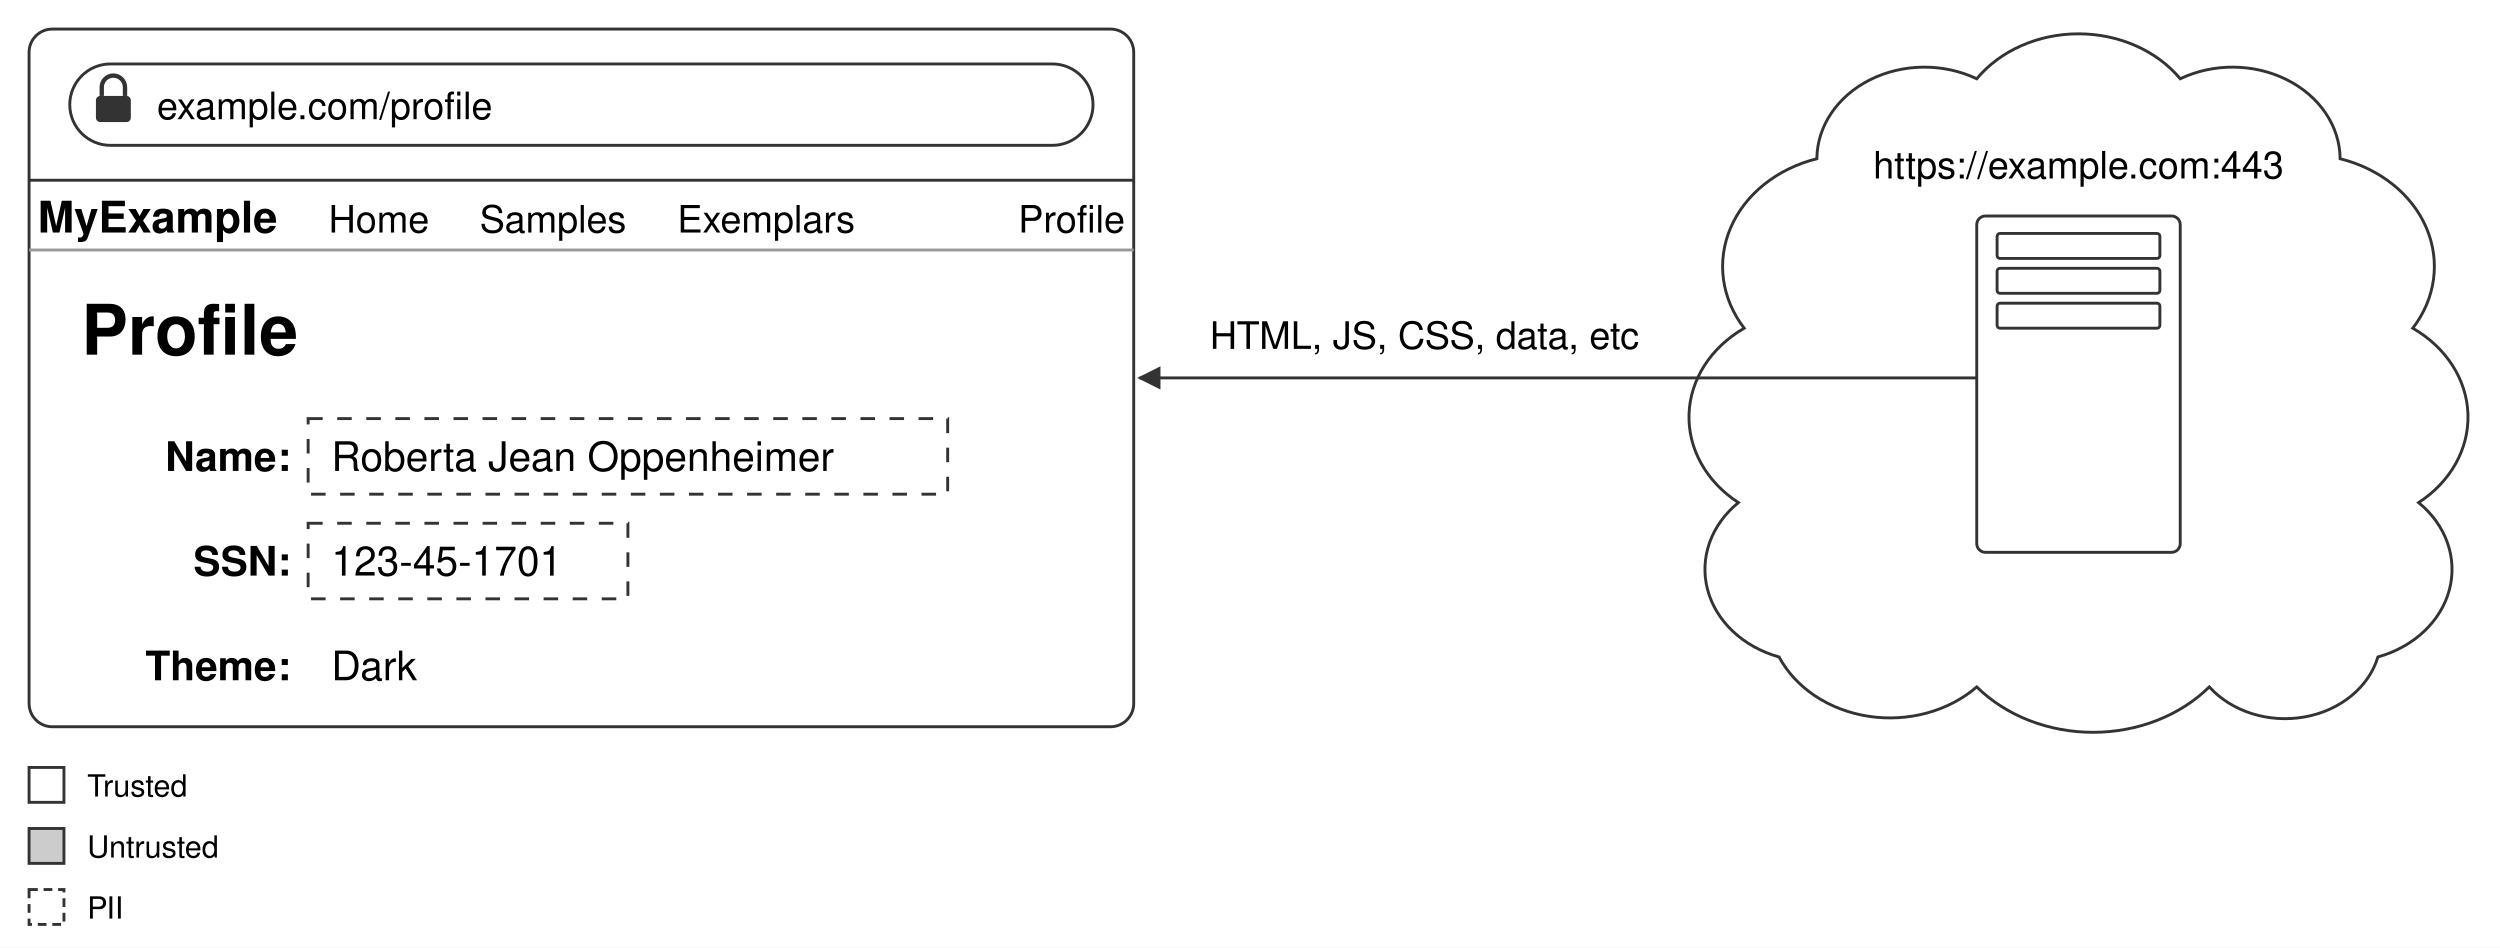
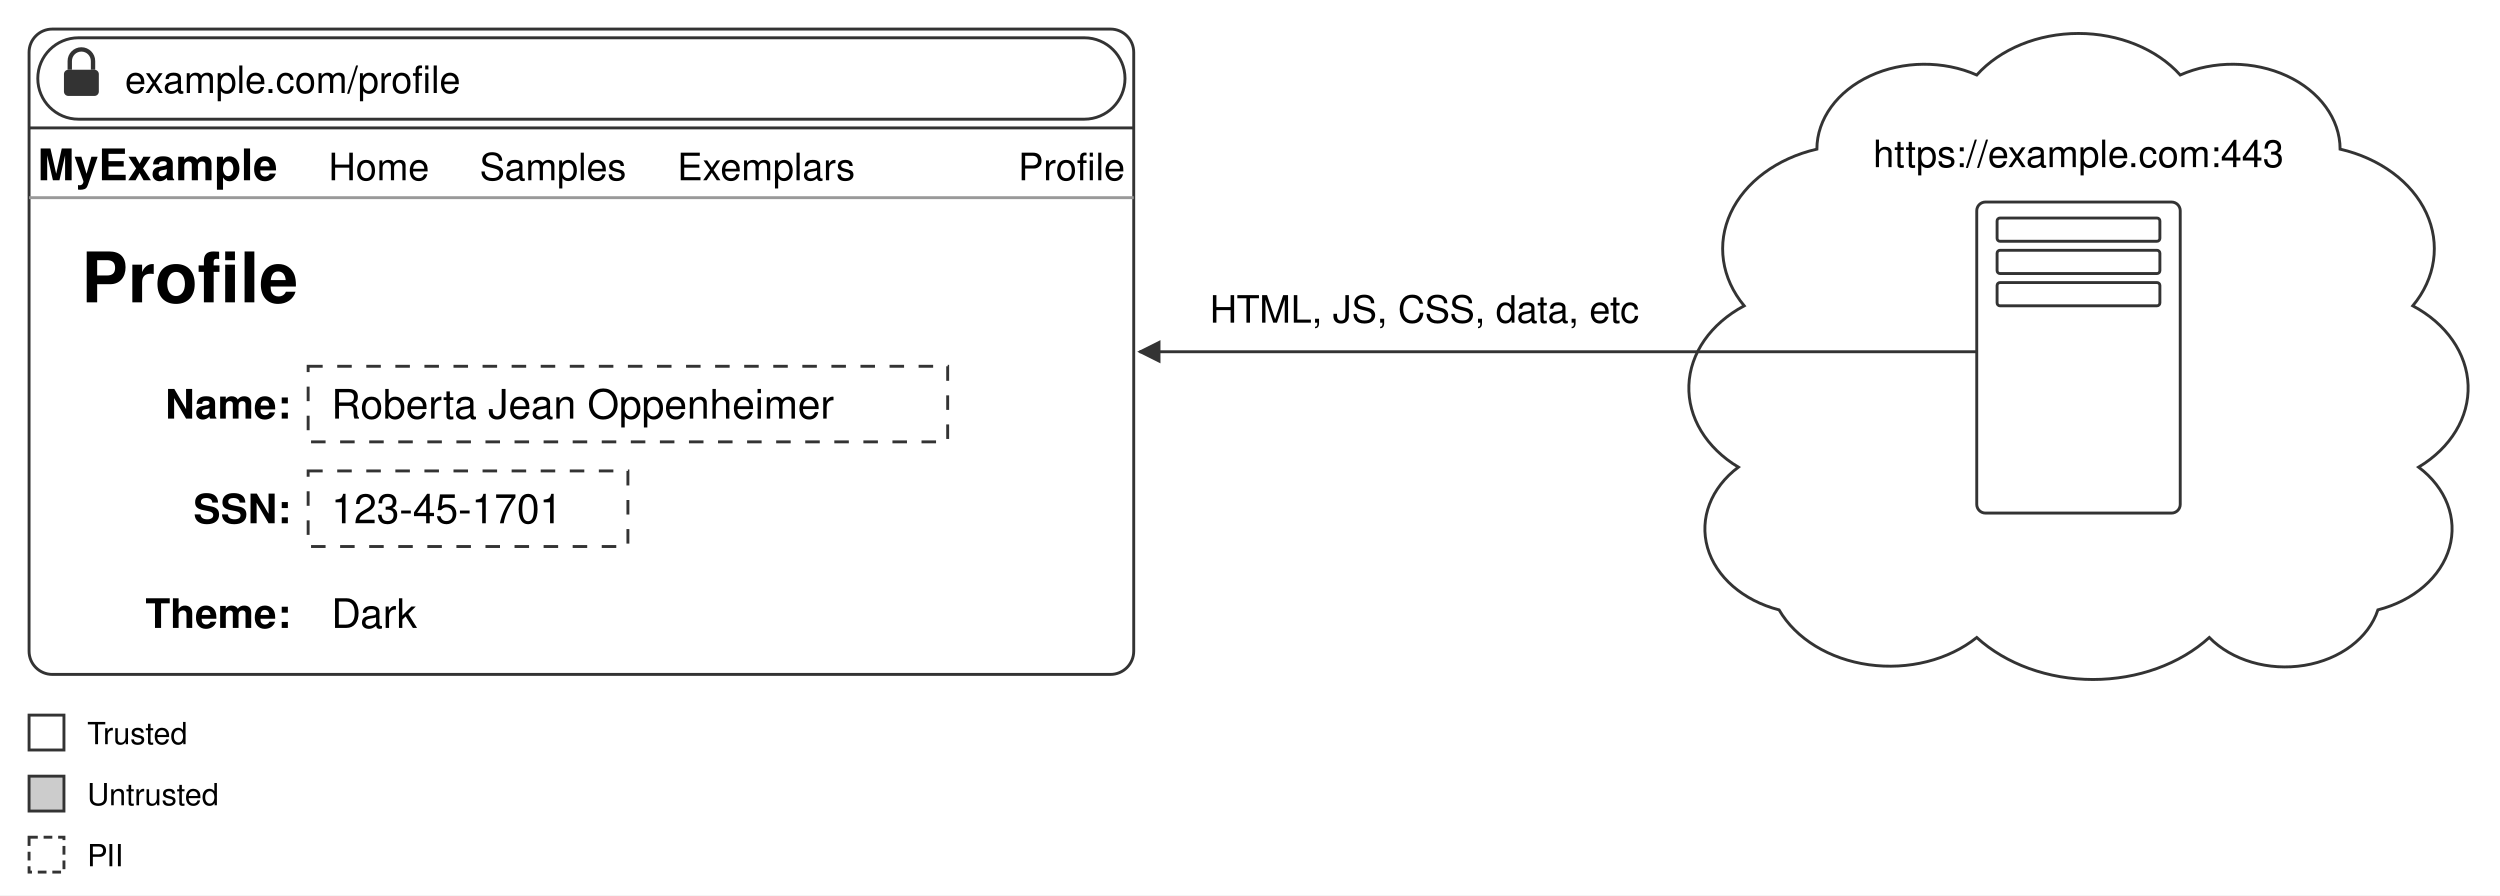
- <svg xmlns="http://www.w3.org/2000/svg" width="860" height="326" viewBox="0 0 860 326" font-family="-apple-system, BlinkMacSystemFont, 'Segoe UI', Helvetica, Arial, sans-serif" font-size="14" fill="#000">
+ <svg xmlns="http://www.w3.org/2000/svg" width="860" height="308" viewBox="0 0 860 308" font-family="-apple-system, BlinkMacSystemFont, 'Segoe UI', Helvetica, Arial, sans-serif" font-size="14" fill="#000">
  <defs>
    <marker id="arrowhead" viewBox="0 0 10 10" refX="9" refY="5" markerWidth="8" markerHeight="8" orient="auto-start-reverse">
      <path d="M0,0 L10,5 L0,10 z" fill="#333" />
    </marker>
  </defs>
-   <rect width="860" height="326" fill="#fff" />
-   <rect x="10" y="10" width="380" height="240" rx="8" fill="#fff" stroke="#333" />
-   <rect x="24" y="22" width="352" height="28" rx="14" fill="#fff" stroke="#333" />
-   <path d="M35,33 v-3 a4,4 0 0 1 8,0 v3" fill="none" stroke="#333" stroke-width="1.5" />
-   <rect x="33" y="33" width="12" height="9" rx="1.5" fill="#333" />
-   <text x="54" y="41" font-size="13">example.com/profile</text>
-   <line x1="10" y1="62" x2="390" y2="62" stroke="#333" />
-   <text x="13" y="80" font-size="15" font-weight="bold">MyExample</text>
-   <text x="113" y="80" font-size="13">Home</text>
-   <text x="165" y="80" font-size="13">Samples</text>
-   <text x="233" y="80" font-size="13">Exemplars</text>
-   <text x="387" y="80" font-size="13" text-anchor="end">Profile</text>
-   <line x1="10" y1="86" x2="390" y2="86" stroke="#999" />
-   <text x="28" y="122" font-size="24" font-weight="bold">Profile</text>
-   <text x="100" y="162" text-anchor="end" font-weight="bold">Name:</text>
-   <rect x="106" y="144" width="220" height="26" fill="#fff" stroke="#333" stroke-dasharray="5 5" />
-   <text x="114" y="162">Roberta Jean Oppenheimer</text>
-   <text x="100" y="198" text-anchor="end" font-weight="bold">SSN:</text>
-   <rect x="106" y="180" width="110" height="26" fill="#fff" stroke="#333" stroke-dasharray="5 5" />
-   <text x="114" y="198">123-45-1701</text>
-   <text x="100" y="234" text-anchor="end" font-weight="bold">Theme:</text>
-   <text x="114" y="234">Dark</text>
-   <path d="M612,226            A37,31.7 0 0 1 598,172.9            A43,36.9 0 0 1 600,112.9            A45,38.6 0 0 1 625,54.6            A37,31.7 0 0 1 680,27.1            A43,36.9 0 0 1 750,27.1            A37,31.7 0 0 1 805,54.6            A45,38.6 0 0 1 830,112.9            A43,36.9 0 0 1 832,172.9            A37,31.7 0 0 1 818,226            A33,28.3 0 0 1 760,236.3            A53,45.4 0 0 1 680,236.3            A42,36 0 0 1 612,226 z" fill="#fff" stroke="#333" />
-   <rect x="680" y="74.3" width="70" height="115.7" rx="3" fill="#fff" stroke="#333" />
-   <rect x="687" y="80.3" width="56" height="8.6" rx="1" fill="#fff" stroke="#333" />
-   <rect x="687" y="92.3" width="56" height="8.6" rx="1" fill="#fff" stroke="#333" />
-   <rect x="687" y="104.3" width="56" height="8.6" rx="1" fill="#fff" stroke="#333" />
-   <text x="715" y="61.4" text-anchor="middle" font-size="13">https://example.com:443</text>
-   <line x1="680" y1="130" x2="392" y2="130" stroke="#333" marker-end="url(#arrowhead)" />
-   <text x="490" y="120" text-anchor="middle" font-size="13">HTML, JS, CSS, data, etc</text>
-   <rect x="10" y="264" width="12" height="12" fill="#fff" stroke="#333" />
-   <text x="30" y="274" font-size="10.5">Trusted</text>
-   <rect x="10" y="285" width="12" height="12" fill="#ccc" stroke="#333" />
-   <text x="30" y="295" font-size="10.5">Untrusted</text>
-   <rect x="10" y="306" width="12" height="12" fill="#fff" stroke="#333" stroke-dasharray="3 2" />
-   <text x="30" y="316" font-size="10.5">PII</text>
+   <rect width="860" height="308" fill="#fff" />
+   <rect x="10" y="10" width="380" height="222" rx="8" fill="#fff" stroke="#333" />
+   <rect x="13" y="13" width="374" height="28" rx="14" fill="#fff" stroke="#333" />
+   <path d="M24,24 v-3 a4,4 0 0 1 8,0 v3" fill="none" stroke="#333" stroke-width="1.5" />
+   <rect x="22" y="24" width="12" height="9" rx="1.5" fill="#333" />
+   <text x="43" y="32" font-size="13">example.com/profile</text>
+   <line x1="10" y1="44" x2="390" y2="44" stroke="#333" />
+   <text x="13" y="62" font-size="15" font-weight="bold">MyExample</text>
+   <text x="113" y="62" font-size="13">Home</text>
+   <text x="165" y="62" font-size="13">Samples</text>
+   <text x="233" y="62" font-size="13">Exemplars</text>
+   <text x="387" y="62" font-size="13" text-anchor="end">Profile</text>
+   <line x1="10" y1="68" x2="390" y2="68" stroke="#999" />
+   <text x="28" y="104" font-size="24" font-weight="bold">Profile</text>
+   <text x="100" y="144" text-anchor="end" font-weight="bold">Name:</text>
+   <rect x="106" y="126" width="220" height="26" fill="#fff" stroke="#333" stroke-dasharray="5 5" />
+   <text x="114" y="144">Roberta Jean Oppenheimer</text>
+   <text x="100" y="180" text-anchor="end" font-weight="bold">SSN:</text>
+   <rect x="106" y="162" width="110" height="26" fill="#fff" stroke="#333" stroke-dasharray="5 5" />
+   <text x="114" y="180">123-45-1701</text>
+   <text x="100" y="216" text-anchor="end" font-weight="bold">Theme:</text>
+   <text x="114" y="216">Dark</text>
+   <path d="M612,209.8            A37,29.3 0 0 1 598,160.7            A43,34.1 0 0 1 600,105.2            A45,35.7 0 0 1 625,51.3            A37,29.3 0 0 1 680,25.8            A43,34.1 0 0 1 750,25.8            A37,29.3 0 0 1 805,51.3            A45,35.7 0 0 1 830,105.2            A43,34.1 0 0 1 832,160.7            A37,29.3 0 0 1 818,209.8            A33,26.2 0 0 1 760,219.3            A53,42 0 0 1 680,219.3            A42,33.3 0 0 1 612,209.8 z" fill="#fff" stroke="#333" />
+   <rect x="680" y="69.5" width="70" height="107" rx="3" fill="#fff" stroke="#333" />
+   <rect x="687" y="75" width="56" height="8" rx="1" fill="#fff" stroke="#333" />
+   <rect x="687" y="86.1" width="56" height="8" rx="1" fill="#fff" stroke="#333" />
+   <rect x="687" y="97.2" width="56" height="8" rx="1" fill="#fff" stroke="#333" />
+   <text x="715" y="57.5" text-anchor="middle" font-size="13">https://example.com:443</text>
+   <line x1="680" y1="121" x2="392" y2="121" stroke="#333" marker-end="url(#arrowhead)" />
+   <text x="490" y="111" text-anchor="middle" font-size="13">HTML, JS, CSS, data, etc</text>
+   <rect x="10" y="246" width="12" height="12" fill="#fff" stroke="#333" />
+   <text x="30" y="256" font-size="10.5">Trusted</text>
+   <rect x="10" y="267" width="12" height="12" fill="#ccc" stroke="#333" />
+   <text x="30" y="277" font-size="10.5">Untrusted</text>
+   <rect x="10" y="288" width="12" height="12" fill="#fff" stroke="#333" stroke-dasharray="3 2" />
+   <text x="30" y="298" font-size="10.5">PII</text>
</svg>
